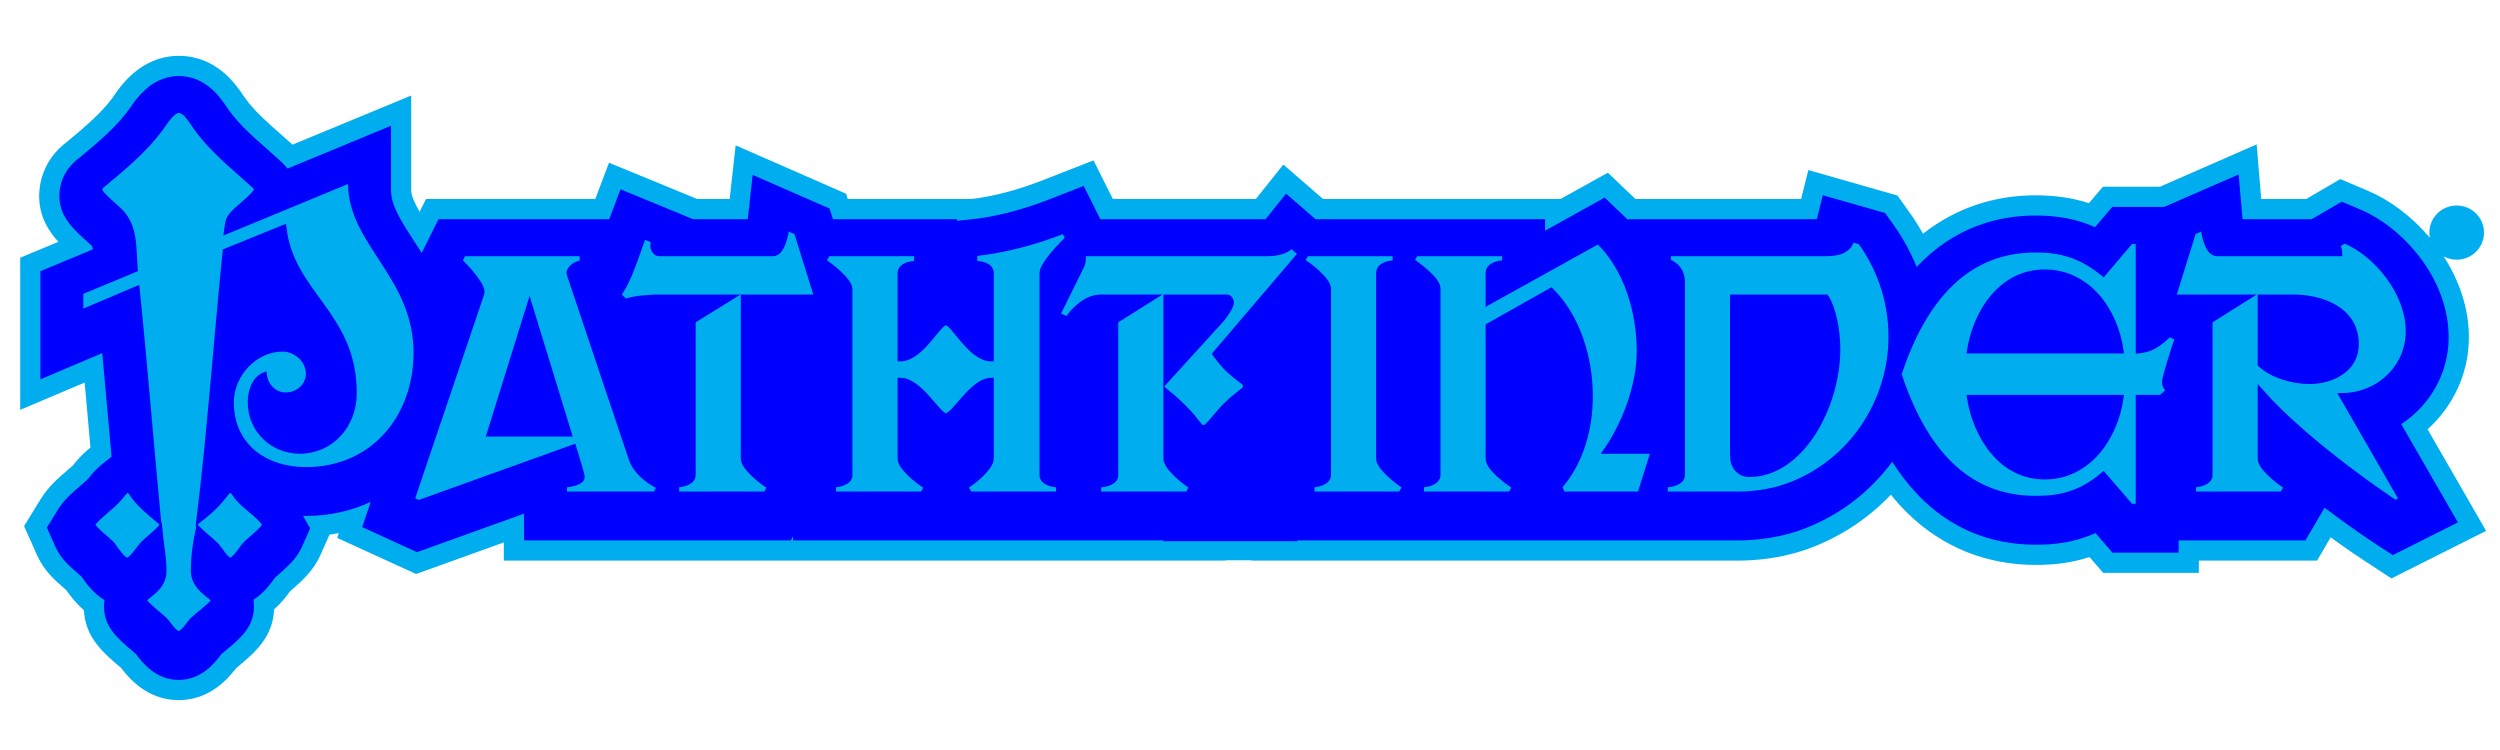
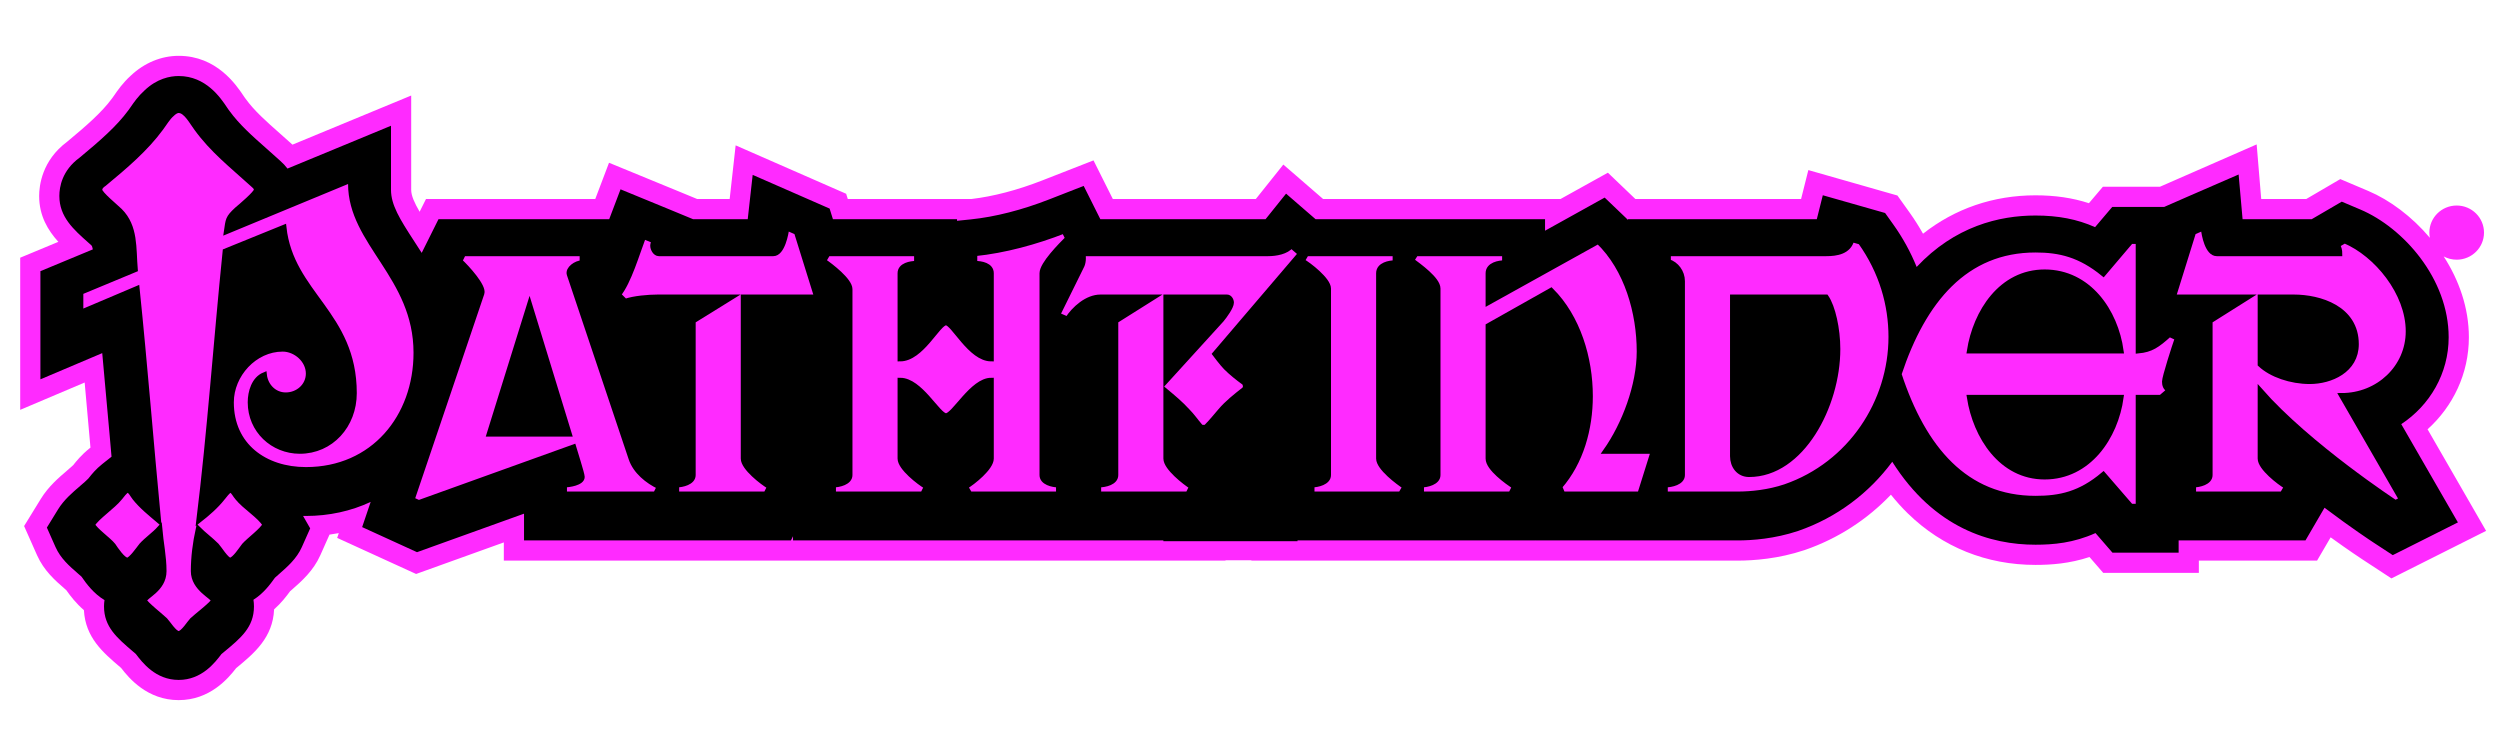
<svg xmlns="http://www.w3.org/2000/svg" version="1.1" id="svg2" width="720" height="216" viewBox="0 0 720 216">
  <defs id="defs6" />
  <g id="g10" transform="matrix(1.333333,0,0,-1.333333,0,216)">
-     <path id="path48" style="fill:#00aeef;fill-opacity:1;fill-rule:nonzero;stroke:none" d="M 38.596 149.94 C 34.834 149.94 31.18 148.426 28.254 145.667 C 26.525 144.1 25.416 142.491 24.667 141.403 C 24.548 141.23 24.429 141.053 24.303 140.886 L 24.259 140.827 L 24.217 140.769 C 21.961 137.7 18.614 134.799 14.476 131.363 C 9.063 127.338 8.458 121.891 8.458 119.669 C 8.458 115.388 10.335 112.27 12.605 109.762 L 12.429 109.69 L 4.365 106.337 L 4.365 97.604 L 4.365 93.242 L 4.365 73.475 L 18.287 79.377 C 18.638 75.505 18.978 71.648 19.315 67.84 C 19.389 67.002 19.465 66.159 19.54 65.314 L 19.342 65.156 C 17.583 63.755 16.477 62.369 15.812 61.529 C 15.535 61.258 14.897 60.712 14.464 60.34 C 12.678 58.813 10.456 56.911 8.815 54.242 L 5.206 48.372 L 8.002 42.075 C 9.487 38.73 11.949 36.59 13.925 34.871 C 14.042 34.769 14.184 34.645 14.319 34.526 C 15.21 33.252 16.456 31.643 18.126 30.211 C 18.438 24.303 22.252 21.054 25.945 17.908 C 26.016 17.847 26.085 17.789 26.152 17.732 C 27.862 15.502 31.834 10.774 38.596 10.774 C 45.304 10.774 49.265 15.422 50.999 17.676 C 51.074 17.739 51.153 17.804 51.233 17.871 C 54.855 20.871 58.944 24.257 59.205 30.378 C 60.751 31.747 61.877 33.217 62.647 34.276 C 62.804 34.416 62.976 34.565 63.114 34.686 C 65.15 36.472 67.685 38.696 69.183 42.057 L 71.172 46.521 C 71.849 46.61 72.517 46.722 73.179 46.846 L 72.831 45.813 L 83.572 40.904 L 85.025 40.239 L 89.878 38.023 L 94.898 39.829 L 108.826 44.839 L 108.826 40.906 L 121.916 40.906 L 141.608 40.906 L 146.15 40.906 L 149.711 40.906 L 165.442 40.906 L 173.537 40.906 L 180.018 40.906 L 199.312 40.906 L 207.407 40.906 L 209.487 40.906 L 228.649 40.906 L 237.303 40.906 L 241.737 40.906 L 256.597 40.906 L 264.688 40.906 L 264.725 40.98 L 270.296 40.98 L 270.296 40.906 L 283.384 40.906 L 302.546 40.906 L 307.034 40.906 L 310.074 40.906 L 326.328 40.906 L 334.412 40.906 L 337.56 40.906 L 354.212 40.906 L 359.7 40.906 L 363.823 40.906 L 375.293 40.906 C 378.793 40.906 384.141 41.297 389.742 43.166 L 389.808 43.188 L 389.874 43.211 C 397.083 45.703 403.387 49.853 408.437 55.148 C 409.614 53.68 410.845 52.309 412.137 51.053 C 419.587 43.808 429.105 39.979 439.666 39.979 C 443.04 39.979 447.015 40.257 451.333 41.684 L 454.293 38.263 L 460.277 38.263 L 461.864 38.263 L 474.952 38.263 L 474.952 40.906 L 492.967 40.906 L 500.486 40.906 L 503.418 45.935 C 507.265 43.152 509.945 41.39 510.24 41.196 L 516.548 37.063 L 523.286 40.447 L 524.609 41.111 L 536.997 47.333 L 530.076 59.345 L 524.353 69.272 C 529.836 74.205 533.278 81.289 533.278 89.145 C 533.278 95.514 531.135 101.508 527.84 106.61 C 528.675 106.162 529.63 105.907 530.646 105.907 C 533.904 105.907 536.547 108.527 536.547 111.757 C 536.547 114.987 533.904 117.608 530.646 117.608 C 527.386 117.608 524.742 114.987 524.742 111.757 C 524.742 111.373 524.781 110.997 524.852 110.634 C 520.966 115.235 516.196 118.787 511.55 120.754 L 505.503 123.316 L 499.834 119.999 L 498.252 119.074 L 498.154 119.016 L 488.423 119.016 L 487.438 130.808 L 470.672 123.469 L 468.557 122.543 L 466.54 121.66 L 461.864 121.66 L 460.277 121.66 L 454.222 121.66 L 451.206 118.109 C 447.663 119.265 443.874 119.811 439.666 119.811 C 430.587 119.811 422.275 116.953 415.374 111.517 C 414.504 113.066 413.55 114.579 412.503 116.045 L 409.844 119.769 L 405.444 121.025 L 403.597 121.553 L 390.602 125.262 L 389.033 119.016 L 360.362 119.016 L 353.241 119.016 L 347.304 124.698 L 338.868 120.012 L 337.075 119.016 L 325.006 119.016 L 314.446 119.016 L 314.446 119.017 L 301.358 119.017 L 285.79 119.017 L 277.201 126.454 L 271.26 119.017 L 240.371 119.017 L 236.196 127.355 L 225.072 123.006 C 219.779 120.937 214.527 119.563 209.836 119.017 L 197.991 119.017 L 183.122 119.017 L 182.77 120.145 L 177.3 122.542 L 175.188 123.467 L 158.9 130.603 L 157.607 119.017 L 150.582 119.017 L 146.237 120.81 L 143.988 121.733 L 131.547 126.845 L 128.577 119.017 L 125.75 119.017 L 100.113 119.017 L 92.016 119.017 L 90.64 116.259 C 89.514 118.193 88.818 119.733 88.818 120.992 L 88.818 121.784 L 88.818 141.365 L 70.724 133.879 L 63.174 130.755 C 62.28 131.565 61.391 132.351 60.514 133.126 C 57.518 135.774 54.931 138.061 53.038 140.681 L 52.904 140.867 L 52.849 140.938 C 52.781 141.037 52.71 141.145 52.635 141.256 C 51.044 143.631 46.819 149.94 38.596 149.94 z M 270.296 52.134 L 270.296 51.929 L 270.193 51.929 L 270.296 52.134 z " />
-     <path id="path140" style="fill:#0000ff;fill-opacity:1;fill-rule:nonzero;stroke:none" d="M 38.596 145.578 C 36.702 145.578 33.905 145.028 31.207 142.456 C 29.839 141.221 28.931 139.905 28.258 138.929 C 28.105 138.706 27.953 138.479 27.791 138.262 L 27.762 138.224 L 27.732 138.185 C 25.168 134.696 21.582 131.59 17.167 127.925 C 13.4 125.173 12.82 121.6 12.82 119.669 C 12.82 115.152 15.874 112.442 19.106 109.572 C 19.372 109.336 19.604 109.133 19.764 108.983 C 19.884 108.847 19.978 108.54 20.051 108.132 L 14.104 105.661 L 8.728 103.427 L 8.728 97.604 L 8.728 93.242 L 8.728 80.064 L 20.859 85.208 L 22.083 85.727 C 22.633 79.86 23.153 73.984 23.662 68.224 C 23.804 66.615 23.947 64.993 24.092 63.363 L 22.061 61.743 C 20.676 60.64 19.829 59.574 19.211 58.796 L 19.085 58.638 C 18.834 58.34 17.912 57.549 17.3 57.026 C 15.666 55.628 13.812 54.043 12.53 51.958 L 10.125 48.044 L 11.99 43.844 C 13.082 41.385 14.967 39.747 16.789 38.162 C 17.039 37.945 17.378 37.65 17.613 37.436 C 18.652 35.91 20.256 33.766 22.572 32.38 C 22.505 31.942 22.469 31.482 22.469 31 C 22.469 26.601 25.251 24.231 28.774 21.229 C 28.983 21.051 29.176 20.887 29.339 20.747 C 30.718 18.924 33.586 15.136 38.596 15.136 C 43.58 15.136 46.442 18.881 47.829 20.716 C 48.009 20.867 48.222 21.042 48.45 21.231 C 52.028 24.194 54.855 26.535 54.855 31 C 54.855 31.511 54.815 31.996 54.743 32.455 C 56.94 33.825 58.415 35.862 59.383 37.208 C 59.62 37.425 59.978 37.739 60.237 37.966 C 62.131 39.628 64.089 41.345 65.199 43.834 L 66.999 47.873 L 65.465 50.559 C 65.67 50.555 65.875 50.553 66.082 50.553 C 71.083 50.553 75.82 51.604 80.065 53.585 L 78.224 48.145 L 85.387 44.873 L 86.84 44.209 L 90.075 42.729 L 93.42 43.934 L 113.19 51.047 L 113.19 45.267 L 121.916 45.267 L 141.606 45.267 L 147.009 45.267 L 147.009 45.268 L 165.444 45.268 L 170.839 45.268 L 171.292 46.175 L 171.292 45.267 L 180.018 45.267 L 199.312 45.267 L 204.708 45.267 L 209.486 45.267 L 228.649 45.267 L 237.303 45.267 L 237.374 45.267 L 251.287 45.267 L 251.287 45.107 L 280.263 45.107 L 280.263 45.267 L 283.383 45.267 L 302.543 45.267 L 307.557 45.267 L 307.559 45.268 L 326.325 45.268 L 331.708 45.268 L 331.73 45.313 L 331.75 45.268 L 337.559 45.268 L 350.969 45.268 L 350.969 45.267 L 359.695 45.267 L 375.289 45.267 C 378.469 45.267 383.316 45.621 388.359 47.304 L 388.402 47.319 L 388.446 47.335 C 396.743 50.202 403.721 55.495 408.725 62.262 C 417.846 47.817 430.046 44.342 439.664 44.342 C 443.529 44.342 447.904 44.722 452.626 46.857 L 453.678 45.642 L 456.289 42.625 L 460.277 42.625 L 461.859 42.625 L 470.585 42.625 L 470.585 45.268 L 473.802 45.268 L 492.967 45.268 L 497.981 45.268 L 500.505 49.598 L 501.431 51.186 L 502.097 52.33 C 507.828 48.003 512.248 45.094 512.628 44.845 L 516.834 42.091 L 521.326 44.347 L 522.649 45.01 L 530.909 49.159 L 526.292 57.166 L 518.672 70.386 C 524.844 74.45 528.911 81.34 528.911 89.143 C 528.911 101.821 519.089 112.823 509.849 116.738 L 505.822 118.444 L 502.046 116.238 L 500.459 115.312 L 499.33 114.653 L 484.397 114.653 L 483.542 124.308 L 472.418 119.473 L 470.304 118.547 L 467.448 117.296 L 461.859 117.296 L 460.277 117.296 L 456.239 117.296 L 453.625 114.218 L 452.534 112.934 C 448.667 114.665 444.532 115.447 439.664 115.447 C 431.814 115.447 422.232 113.109 413.997 104.338 C 412.698 107.548 411.013 110.623 408.954 113.508 L 407.18 115.994 L 404.243 116.832 L 402.391 117.359 L 393.727 119.826 L 392.429 114.653 L 360.357 114.653 L 351.631 114.653 L 351.631 114.494 C 351.505 114.619 351.386 114.752 351.258 114.875 L 346.608 119.322 L 340.983 116.197 L 333.729 112.167 L 333.729 114.653 L 325.003 114.653 L 310.083 114.653 L 305.842 114.653 L 301.355 114.653 L 284.164 114.653 L 277.789 120.173 L 273.363 114.653 L 237.675 114.653 L 237.64 114.722 L 234.076 121.843 L 226.66 118.944 C 220.771 116.641 214.892 115.141 209.66 114.608 L 206.719 114.308 L 206.719 114.653 L 197.993 114.653 L 179.911 114.653 L 179.197 116.947 L 175.551 118.544 L 173.436 119.471 L 162.579 124.228 L 161.509 114.653 L 149.706 114.653 L 144.579 116.773 L 142.33 117.697 L 134.036 121.106 L 131.588 114.653 L 125.75 114.653 L 100.113 114.653 L 94.714 114.653 L 92.306 109.822 L 91.515 108.236 L 91.087 107.379 C 90.529 108.261 89.975 109.116 89.438 109.939 C 86.349 114.678 84.456 117.748 84.456 120.992 L 84.456 121.784 L 84.456 134.839 L 72.393 129.847 L 62.098 125.588 C 61.66 126.164 61.132 126.736 60.497 127.292 L 60.486 127.302 L 60.324 127.449 C 59.418 128.274 58.516 129.07 57.625 129.857 C 54.435 132.677 51.679 135.112 49.501 138.127 L 49.414 138.25 L 49.318 138.369 C 49.239 138.479 49.13 138.649 49.009 138.829 C 47.657 140.848 44.49 145.578 38.596 145.578 z " />
-     <path d="m 52.736,44.182 c -0.531,-0.666 -2.115,-3.174 -3.039,-3.174 -0.795,0 -2.379,2.641 -2.908,3.174 -1.323,1.32 -2.776,2.377 -3.965,3.564 -0.66,-3.039 -1.057,-6.078 -1.057,-9.115 0,-3.832 4.362,-5.551 4.362,-6.345 0,-0.528 -3.965,-3.569 -4.625,-4.227 -0.532,-0.531 -1.983,-2.91 -2.909,-2.91 -0.923,0 -2.377,2.379 -2.908,2.91 -0.66,0.658 -4.492,3.699 -4.492,4.227 0,0.927 4.228,2.376 4.228,6.345 0,3.172 -0.66,6.209 -0.923,9.248 -1.19,-1.32 -2.776,-2.377 -3.965,-3.697 -0.529,-0.666 -2.246,-3.174 -3.039,-3.174 -0.926,0 -2.51,2.379 -3.039,3.174 -0.926,1.188 -3.965,3.303 -4.492,4.49 1.056,1.719 4.359,3.834 5.947,5.815 0.527,0.662 0.922,1.189 1.584,1.716 0.793,-0.263 1.056,-1.054 1.584,-1.716 1.455,-1.85 3.437,-3.436 5.154,-4.889 -1.584,16.518 -2.906,33.434 -4.625,50.084 l -12.156,-5.154 v 4.362 l 11.76,4.886 c -0.395,4.627 0.132,9.254 -3.301,12.688 -0.795,0.793 -4.365,3.699 -4.365,4.492 0,0.662 0.531,1.059 0.927,1.322 4.623,3.832 8.987,7.531 12.289,12.026 0.795,1.056 1.455,2.246 2.379,3.039 0.397,0.396 0.926,0.795 1.453,0.795 1.586,0 2.909,-2.645 3.832,-3.834 3.436,-4.756 7.664,-8.061 12.028,-12.026 0.392,-0.394 0.924,-0.66 0.924,-1.322 0,-0.66 -3.438,-3.566 -4.231,-4.229 -1.98,-1.847 -1.85,-2.115 -2.246,-4.755 l 26.826,11.099 v -0.793 c 0,-12.816 14.139,-19.955 14.139,-36.472 0,-13.874 -9.25,-25.241 -23.785,-25.241 -8.854,0 -16.121,5.156 -16.121,14.535 0,5.95 5.023,11.499 11.099,11.499 2.778,0 5.551,-2.379 5.551,-5.284 0,-2.647 -2.248,-4.627 -4.889,-4.627 -2.511,0 -4.361,1.98 -4.627,4.362 -2.248,-0.926 -3.041,-3.702 -3.041,-5.95 0,-6.076 4.891,-10.568 10.707,-10.568 6.739,0 11.758,5.546 11.758,12.552 0,17.181 -13.609,21.407 -15.195,35.811 l -12.686,-5.152 c -1.982,-19.426 -3.302,-38.719 -5.681,-58.145 1.849,1.453 3.699,3.039 5.152,4.889 0.529,0.662 0.926,1.189 1.588,1.716 0.66,-0.128 1.189,-1.322 1.586,-1.716 1.584,-1.981 4.889,-3.963 5.945,-5.815 -0.529,-1.187 -3.435,-3.302 -4.492,-4.49 z" style="fill:#00aeef;stroke:#0000ff;stroke-width:1.091;stroke-linecap:butt;stroke-linejoin:miter;stroke-miterlimit:8;stroke-dasharray:none;stroke-opacity:1;fill-opacity:1" id="path228" />
-     <path d="m 114.385,96.247 -8.723,-28.014 h 17.313 z m 27.223,-40.967 h -19.692 v 1.982 c 0.926,0 3.834,0.399 3.834,1.719 0,0.66 -1.586,5.551 -1.851,6.476 l -33.432,-12.027 -1.453,0.664 15.064,44.53 c 0.528,1.453 -3.173,5.551 -4.756,7.004 l 0.792,1.586 h 25.636 v -1.985 c -1.322,0 -3.172,-1.32 -2.775,-2.507 l 13.346,-39.778 c 0.925,-2.776 3.568,-4.891 6.078,-6.076 z" style="fill:#00aeef;stroke:#0000ff;stroke-width:1.091;stroke-linecap:butt;stroke-linejoin:miter;stroke-miterlimit:8;stroke-dasharray:none;stroke-opacity:1;fill-opacity:1" id="path236" />
-     <path d="m 160.553,97.832 v -34.889 c 0,-1.983 4.098,-5.153 5.684,-6.076 l -0.793,-1.588 h -19.293 v 1.982 c 1.189,0 3.568,0.529 3.568,2.117 v 33.298 l 8.322,5.156 h -15.988 c -1.984,0 -5.154,-0.268 -7.004,-0.926 l -1.455,1.453 c 2.248,2.774 3.965,8.719 5.42,12.553 l 2.248,-0.924 c -0.133,-0.398 -0.266,-0.793 -0.266,-1.058 0,-0.66 0.528,-1.717 1.321,-1.717 h 24.715 c 1.98,0 2.771,4.361 2.904,5.551 l 2.113,-0.926 4.363,-14.006 z" style="fill:#00aeef;stroke:#0000ff;stroke-width:1.091;stroke-linecap:butt;stroke-linejoin:miter;stroke-miterlimit:8;stroke-dasharray:none;stroke-opacity:1;fill-opacity:1" id="path244" />
-     <path d="m 183.586,99.549 c 0,1.85 -4.098,5.021 -5.682,6.078 l 0.926,1.586 h 19.162 v -2.113 c -1.324,0 -3.57,-0.397 -3.57,-2.115 v -18.502 c 4.627,0 8.195,7.796 9.912,7.796 1.588,0 5.285,-7.796 9.779,-7.796 v 18.502 c 0,1.718 -2.113,2.115 -3.568,2.115 v 2.113 c 6.477,0.66 13.213,2.512 19.293,4.889 l 0.793,-1.584 c -1.453,-1.455 -5.549,-5.551 -5.549,-7.533 v -43.606 c 0,-1.588 2.246,-2.118 3.567,-2.118 v -1.982 h -19.163 l -0.923,1.588 c 1.586,0.924 5.55,4.094 5.55,6.076 v 16.916 c -4.095,0 -8.06,-7.664 -9.779,-7.664 -1.717,0 -5.551,7.664 -9.912,7.664 v -16.916 c 0,-1.982 4.098,-5.152 5.684,-6.076 l -0.793,-1.588 h -19.295 v 1.982 c 1.191,0 3.568,0.53 3.568,2.118 z" style="fill:#00aeef;stroke:#0000ff;stroke-width:1.091;stroke-linecap:butt;stroke-linejoin:miter;stroke-miterlimit:8;stroke-dasharray:none;stroke-opacity:1;fill-opacity:1" id="path252" />
-     <path d="m 265.053,97.832 h -13.215 v -18.106 l 12.026,13.215 c 0.658,0.791 2.115,2.776 2.115,3.7 0,0.527 -0.399,1.191 -0.926,1.191 z m -2.643,-12.291 c 0,0 1.586,-2.115 2.377,-2.908 1.192,-1.19 2.514,-2.246 3.967,-3.301 0.129,-0.133 0.264,-0.532 0.264,-0.795 0,-0.264 -0.135,-0.528 -0.264,-0.661 -1.851,-1.453 -3.701,-2.91 -5.154,-4.627 -0.926,-1.054 -1.852,-2.244 -2.908,-3.3 -0.264,-0.266 -0.395,-0.266 -0.662,-0.266 -0.393,0 -0.526,0 -0.791,0.266 -0.926,1.056 -1.717,2.246 -2.776,3.3 -1.455,1.588 -3.037,2.911 -4.625,4.231 v -14.537 c 0,-1.983 4.098,-5.153 5.551,-6.076 l -0.793,-1.588 h -19.293 v 1.982 c 1.451,0 3.699,0.529 3.699,2.117 v 33.298 l 8.194,5.156 h -11.498 c -2.907,0 -5.682,-2.514 -7.135,-4.76 l -2.114,0.924 5.155,10.441 c 0.394,0.663 0.527,1.983 0.263,2.776 h 40.04 c 1.716,0 3.962,0.396 5.021,1.717 l 1.982,-1.717 z" style="fill:#00aeef;stroke:#0000ff;stroke-width:1.091;stroke-linecap:butt;stroke-linejoin:miter;stroke-miterlimit:8;stroke-dasharray:none;stroke-opacity:1;fill-opacity:1" id="path260" />
-     <path d="m 286.949,99.682 c 0,1.848 -4.229,5.152 -5.682,5.945 l 0.926,1.586 h 19.162 v -1.984 c -1.189,0 -3.568,-0.395 -3.568,-2.244 v -40.042 c 0,-1.982 4.226,-5.152 5.682,-6.076 l -0.926,-1.588 h -19.16 v 1.983 c 1.189,0 3.566,0.529 3.566,2.117 z" style="fill:#00aeef;stroke:#0000ff;stroke-width:1.091;stroke-linecap:butt;stroke-linejoin:miter;stroke-miterlimit:8;stroke-dasharray:none;stroke-opacity:1;fill-opacity:1" id="path268" />
-     <path d="m 336.894,56.867 c 4.627,5.283 6.613,12.553 6.613,19.557 0,8.192 -2.646,17.047 -8.461,22.86 l -13.609,-7.665 v -28.676 c 0,-2.113 4.098,-5.019 5.684,-6.076 l -0.797,-1.588 h -19.289 v 1.983 c 1.185,0 3.564,0.529 3.564,2.117 v 40.303 c 0,1.98 -4.098,4.889 -5.682,6.076 l 0.924,1.455 h 19.162 v -1.984 c -1.187,0 -3.566,-0.395 -3.566,-2.244 v -6.344 l 23.785,13.215 c 6.213,-5.947 8.856,-15.461 8.856,-23.785 0,-7.27 -3.174,-15.727 -7.272,-21.54 h 10.307 l -2.903,-9.252 h -16.652 z" style="fill:#00aeef;stroke:#0000ff;stroke-width:1.091;stroke-linecap:butt;stroke-linejoin:miter;stroke-miterlimit:8;stroke-dasharray:none;stroke-opacity:1;fill-opacity:1" id="path276" />
-     <path d="m 374.231,97.832 v -34.36 c 0,-2.113 1.322,-3.963 3.568,-3.963 11.364,0 19.164,14.801 19.164,27.089 0,4.359 -1.058,9.119 -2.515,11.234 z m -14.535,-42.553 v 1.982 c 1.32,0 3.701,0.529 3.701,2.117 v 41.89 c 0,1.982 -1.322,3.699 -3.039,4.226 v 1.719 h 34.09 c 2.252,0 4.89,0.396 5.553,3.039 l 1.851,-0.527 c 4.621,-6.475 6.606,-13.612 6.606,-20.485 0,-14.008 -8.723,-27.487 -22.862,-32.373 -3.568,-1.192 -7.265,-1.588 -10.306,-1.588 z" style="fill:#00aeef;stroke:#0000ff;stroke-width:1.091;stroke-linecap:butt;stroke-linejoin:miter;stroke-miterlimit:8;stroke-dasharray:none;stroke-opacity:1;fill-opacity:1" id="path284" />
-     <path d="m 425.389,76.16 c 1.322,-8.457 6.873,-17.18 16.252,-17.18 9.516,0 15.332,8.588 16.519,17.18 z m 16.252,27.09 c -9.379,0 -14.93,-8.59 -16.252,-17.048 h 32.771 c -1.187,8.589 -7.003,17.048 -16.519,17.048 z m 25.902,-23.654 c 0,-0.663 0.133,-1.454 1.059,-1.852 l -1.85,-1.584 h -4.892 v -23.523 h -1.582 l -5.948,6.873 c -5.023,-4.231 -9.384,-5.157 -14.666,-5.157 -15.066,0 -24.187,10.705 -29.472,26.829 5.285,15.986 14.406,26.826 29.472,26.826 5.282,0 9.643,-1.06 14.666,-5.156 l 5.948,7.004 h 1.582 v -23.654 c 2.775,0.263 4.099,1.189 6.742,3.568 l 1.717,-0.793 c -0.662,-1.852 -2.776,-8.457 -2.776,-9.381 z" style="fill:#00aeef;stroke:#0000ff;stroke-width:1.091;stroke-linecap:butt;stroke-linejoin:miter;stroke-miterlimit:8;stroke-dasharray:none;stroke-opacity:1;fill-opacity:1" id="path292" />
-     <path d="m 498.912,79.596 c 4.492,0 10.043,2.377 10.043,8.061 0,7.795 -7.928,10.176 -13.481,10.176 h -7.269 v -14.539 c 2.381,-2.244 6.609,-3.698 10.707,-3.698 z m 6.875,-3.041 12.945,-22.461 -1.322,-0.664 c 0,0 -18.764,12.291 -29.205,24.184 v -14.67 c 0,-1.983 4.1,-5.153 5.687,-6.077 l -0.925,-1.587 h -19.164 v 1.982 c 1.193,0 3.57,0.529 3.57,2.117 v 33.298 l 8.189,5.156 h -16.117 l 4.358,14.006 2.115,0.925 c 0.135,-1.587 0.928,-5.55 2.906,-5.55 h 26.565 c 0,0.66 -0.133,1.322 -0.53,1.849 l 1.586,0.926 c 6.869,-2.91 13.74,-11.232 13.74,-19.559 0,-7.796 -6.474,-13.875 -14.398,-13.875 z" style="fill:#00aeef;stroke:#0000ff;stroke-width:1.091;stroke-linecap:butt;stroke-linejoin:miter;stroke-miterlimit:8;stroke-dasharray:none;stroke-opacity:1;fill-opacity:1" id="path300" />
-     <path d="m 530.532,113.297 h -0.286 v -0.949 h 0.272 c 0.624,0 0.729,0.208 0.729,0.52 0,0.26 -0.156,0.429 -0.715,0.429 m 0.624,-3.458 c -0.352,0.676 -0.611,1.261 -0.793,1.65 h -0.117 v -1.65 h -0.962 v 4.277 c 0.546,0.039 0.948,0.065 1.339,0.065 0.857,0 1.664,-0.351 1.664,-1.326 0,-0.559 -0.352,-1.014 -0.807,-1.209 0.365,-0.754 0.521,-1.001 0.989,-1.807 z m -0.364,4.914 c -1.561,0 -2.822,-1.235 -2.822,-2.782 0,-1.534 1.249,-2.808 2.809,-2.808 1.56,0 2.82,1.261 2.82,2.808 0,1.547 -1.248,2.782 -2.807,2.782 m 0.012,-6.617 c -2.131,0 -3.874,1.703 -3.874,3.822 0,2.106 1.743,3.822 3.874,3.822 2.12,0 3.835,-1.703 3.835,-3.822 0,-2.106 -1.703,-3.822 -3.835,-3.822" style="fill:#00aeef;fill-opacity:0;fill-rule:nonzero;stroke:none" id="path310" />
+     <path id="path48" style="fill:#ff2aff;fill-opacity:1;fill-rule:nonzero;stroke:none" d="M 38.596 149.94 C 34.834 149.94 31.18 148.426 28.254 145.667 C 26.525 144.1 25.416 142.491 24.667 141.403 C 24.548 141.23 24.429 141.053 24.303 140.886 L 24.259 140.827 L 24.217 140.769 C 21.961 137.7 18.614 134.799 14.476 131.363 C 9.063 127.338 8.458 121.891 8.458 119.669 C 8.458 115.388 10.335 112.27 12.605 109.762 L 12.429 109.69 L 4.365 106.337 L 4.365 97.604 L 4.365 93.242 L 4.365 73.475 L 18.287 79.377 C 18.638 75.505 18.978 71.648 19.315 67.84 C 19.389 67.002 19.465 66.159 19.54 65.314 L 19.342 65.156 C 17.583 63.755 16.477 62.369 15.812 61.529 C 15.535 61.258 14.897 60.712 14.464 60.34 C 12.678 58.813 10.456 56.911 8.815 54.242 L 5.206 48.372 L 8.002 42.075 C 9.487 38.73 11.949 36.59 13.925 34.871 C 14.042 34.769 14.184 34.645 14.319 34.526 C 15.21 33.252 16.456 31.643 18.126 30.211 C 18.438 24.303 22.252 21.054 25.945 17.908 C 26.016 17.847 26.085 17.789 26.152 17.732 C 27.862 15.502 31.834 10.774 38.596 10.774 C 45.304 10.774 49.265 15.422 50.999 17.676 C 51.074 17.739 51.153 17.804 51.233 17.871 C 54.855 20.871 58.944 24.257 59.205 30.378 C 60.751 31.747 61.877 33.217 62.647 34.276 C 62.804 34.416 62.976 34.565 63.114 34.686 C 65.15 36.472 67.685 38.696 69.183 42.057 L 71.172 46.521 C 71.849 46.61 72.517 46.722 73.179 46.846 L 72.831 45.813 L 83.572 40.904 L 85.025 40.239 L 89.878 38.023 L 94.898 39.829 L 108.826 44.839 L 108.826 40.906 L 121.916 40.906 L 141.608 40.906 L 146.15 40.906 L 149.711 40.906 L 165.442 40.906 L 173.537 40.906 L 180.018 40.906 L 199.312 40.906 L 207.407 40.906 L 209.487 40.906 L 228.649 40.906 L 237.303 40.906 L 241.737 40.906 L 256.597 40.906 L 264.688 40.906 L 264.725 40.98 L 270.296 40.98 L 270.296 40.906 L 283.384 40.906 L 302.546 40.906 L 307.034 40.906 L 310.074 40.906 L 326.328 40.906 L 334.412 40.906 L 337.56 40.906 L 354.212 40.906 L 359.7 40.906 L 363.823 40.906 L 375.293 40.906 C 378.793 40.906 384.141 41.297 389.742 43.166 L 389.808 43.188 L 389.874 43.211 C 397.083 45.703 403.387 49.853 408.437 55.148 C 409.614 53.68 410.845 52.309 412.137 51.053 C 419.587 43.808 429.105 39.979 439.666 39.979 C 443.04 39.979 447.015 40.257 451.333 41.684 L 454.293 38.263 L 460.277 38.263 L 461.864 38.263 L 474.952 38.263 L 474.952 40.906 L 492.967 40.906 L 500.486 40.906 L 503.418 45.935 C 507.265 43.152 509.945 41.39 510.24 41.196 L 516.548 37.063 L 523.286 40.447 L 524.609 41.111 L 536.997 47.333 L 530.076 59.345 L 524.353 69.272 C 529.836 74.205 533.278 81.289 533.278 89.145 C 533.278 95.514 531.135 101.508 527.84 106.61 C 528.675 106.162 529.63 105.907 530.646 105.907 C 533.904 105.907 536.547 108.527 536.547 111.757 C 536.547 114.987 533.904 117.608 530.646 117.608 C 527.386 117.608 524.742 114.987 524.742 111.757 C 524.742 111.373 524.781 110.997 524.852 110.634 C 520.966 115.235 516.196 118.787 511.55 120.754 L 505.503 123.316 L 499.834 119.999 L 498.252 119.074 L 498.154 119.016 L 488.423 119.016 L 487.438 130.808 L 470.672 123.469 L 468.557 122.543 L 466.54 121.66 L 461.864 121.66 L 460.277 121.66 L 454.222 121.66 L 451.206 118.109 C 447.663 119.265 443.874 119.811 439.666 119.811 C 430.587 119.811 422.275 116.953 415.374 111.517 C 414.504 113.066 413.55 114.579 412.503 116.045 L 409.844 119.769 L 405.444 121.025 L 403.597 121.553 L 390.602 125.262 L 389.033 119.016 L 360.362 119.016 L 353.241 119.016 L 347.304 124.698 L 338.868 120.012 L 337.075 119.016 L 325.006 119.016 L 314.446 119.016 L 314.446 119.017 L 301.358 119.017 L 285.79 119.017 L 277.201 126.454 L 271.26 119.017 L 240.371 119.017 L 236.196 127.355 L 225.072 123.006 C 219.779 120.937 214.527 119.563 209.836 119.017 L 197.991 119.017 L 183.122 119.017 L 182.77 120.145 L 177.3 122.542 L 175.188 123.467 L 158.9 130.603 L 157.607 119.017 L 150.582 119.017 L 146.237 120.81 L 143.988 121.733 L 131.547 126.845 L 128.577 119.017 L 125.75 119.017 L 100.113 119.017 L 92.016 119.017 L 90.64 116.259 C 89.514 118.193 88.818 119.733 88.818 120.992 L 88.818 121.784 L 88.818 141.365 L 70.724 133.879 L 63.174 130.755 C 62.28 131.565 61.391 132.351 60.514 133.126 C 57.518 135.774 54.931 138.061 53.038 140.681 L 52.904 140.867 L 52.849 140.938 C 52.781 141.037 52.71 141.145 52.635 141.256 C 51.044 143.631 46.819 149.94 38.596 149.94 z M 270.296 52.134 L 270.296 51.929 L 270.193 51.929 L 270.296 52.134 z " />
+     <path id="path140" style="fill:#000000;fill-opacity:1;fill-rule:nonzero;stroke:none" d="M 38.596 145.578 C 36.702 145.578 33.905 145.028 31.207 142.456 C 29.839 141.221 28.931 139.905 28.258 138.929 C 28.105 138.706 27.953 138.479 27.791 138.262 L 27.762 138.224 L 27.732 138.185 C 25.168 134.696 21.582 131.59 17.167 127.925 C 13.4 125.173 12.82 121.6 12.82 119.669 C 12.82 115.152 15.874 112.442 19.106 109.572 C 19.372 109.336 19.604 109.133 19.764 108.983 C 19.884 108.847 19.978 108.54 20.051 108.132 L 14.104 105.661 L 8.728 103.427 L 8.728 97.604 L 8.728 93.242 L 8.728 80.064 L 20.859 85.208 L 22.083 85.727 C 22.633 79.86 23.153 73.984 23.662 68.224 C 23.804 66.615 23.947 64.993 24.092 63.363 L 22.061 61.743 C 20.676 60.64 19.829 59.574 19.211 58.796 L 19.085 58.638 C 18.834 58.34 17.912 57.549 17.3 57.026 C 15.666 55.628 13.812 54.043 12.53 51.958 L 10.125 48.044 L 11.99 43.844 C 13.082 41.385 14.967 39.747 16.789 38.162 C 17.039 37.945 17.378 37.65 17.613 37.436 C 18.652 35.91 20.256 33.766 22.572 32.38 C 22.505 31.942 22.469 31.482 22.469 31 C 22.469 26.601 25.251 24.231 28.774 21.229 C 28.983 21.051 29.176 20.887 29.339 20.747 C 30.718 18.924 33.586 15.136 38.596 15.136 C 43.58 15.136 46.442 18.881 47.829 20.716 C 48.009 20.867 48.222 21.042 48.45 21.231 C 52.028 24.194 54.855 26.535 54.855 31 C 54.855 31.511 54.815 31.996 54.743 32.455 C 56.94 33.825 58.415 35.862 59.383 37.208 C 59.62 37.425 59.978 37.739 60.237 37.966 C 62.131 39.628 64.089 41.345 65.199 43.834 L 66.999 47.873 L 65.465 50.559 C 65.67 50.555 65.875 50.553 66.082 50.553 C 71.083 50.553 75.82 51.604 80.065 53.585 L 78.224 48.145 L 85.387 44.873 L 86.84 44.209 L 90.075 42.729 L 93.42 43.934 L 113.19 51.047 L 113.19 45.267 L 121.916 45.267 L 141.606 45.267 L 147.009 45.267 L 147.009 45.268 L 165.444 45.268 L 170.839 45.268 L 171.292 46.175 L 171.292 45.267 L 180.018 45.267 L 199.312 45.267 L 204.708 45.267 L 209.486 45.267 L 228.649 45.267 L 237.303 45.267 L 237.374 45.267 L 251.287 45.267 L 251.287 45.107 L 280.263 45.107 L 280.263 45.267 L 283.383 45.267 L 302.543 45.267 L 307.557 45.267 L 307.559 45.268 L 326.325 45.268 L 331.708 45.268 L 331.73 45.313 L 331.75 45.268 L 337.559 45.268 L 350.969 45.268 L 350.969 45.267 L 359.695 45.267 L 375.289 45.267 C 378.469 45.267 383.316 45.621 388.359 47.304 L 388.402 47.319 L 388.446 47.335 C 396.743 50.202 403.721 55.495 408.725 62.262 C 417.846 47.817 430.046 44.342 439.664 44.342 C 443.529 44.342 447.904 44.722 452.626 46.857 L 453.678 45.642 L 456.289 42.625 L 460.277 42.625 L 461.859 42.625 L 470.585 42.625 L 470.585 45.268 L 473.802 45.268 L 492.967 45.268 L 497.981 45.268 L 500.505 49.598 L 501.431 51.186 L 502.097 52.33 C 507.828 48.003 512.248 45.094 512.628 44.845 L 516.834 42.091 L 521.326 44.347 L 522.649 45.01 L 530.909 49.159 L 526.292 57.166 L 518.672 70.386 C 524.844 74.45 528.911 81.34 528.911 89.143 C 528.911 101.821 519.089 112.823 509.849 116.738 L 505.822 118.444 L 502.046 116.238 L 500.459 115.312 L 499.33 114.653 L 484.397 114.653 L 483.542 124.308 L 472.418 119.473 L 470.304 118.547 L 467.448 117.296 L 461.859 117.296 L 460.277 117.296 L 456.239 117.296 L 453.625 114.218 L 452.534 112.934 C 448.667 114.665 444.532 115.447 439.664 115.447 C 431.814 115.447 422.232 113.109 413.997 104.338 C 412.698 107.548 411.013 110.623 408.954 113.508 L 407.18 115.994 L 404.243 116.832 L 402.391 117.359 L 393.727 119.826 L 392.429 114.653 L 360.357 114.653 L 351.631 114.653 L 351.631 114.494 C 351.505 114.619 351.386 114.752 351.258 114.875 L 346.608 119.322 L 340.983 116.197 L 333.729 112.167 L 333.729 114.653 L 325.003 114.653 L 310.083 114.653 L 305.842 114.653 L 301.355 114.653 L 284.164 114.653 L 277.789 120.173 L 273.363 114.653 L 237.675 114.653 L 237.64 114.722 L 234.076 121.843 L 226.66 118.944 C 220.771 116.641 214.892 115.141 209.66 114.608 L 206.719 114.308 L 206.719 114.653 L 197.993 114.653 L 179.911 114.653 L 179.197 116.947 L 175.551 118.544 L 173.436 119.471 L 162.579 124.228 L 161.509 114.653 L 149.706 114.653 L 144.579 116.773 L 142.33 117.697 L 134.036 121.106 L 131.588 114.653 L 125.75 114.653 L 100.113 114.653 L 94.714 114.653 L 92.306 109.822 L 91.515 108.236 L 91.087 107.379 C 90.529 108.261 89.975 109.116 89.438 109.939 C 86.349 114.678 84.456 117.748 84.456 120.992 L 84.456 121.784 L 84.456 134.839 L 72.393 129.847 L 62.098 125.588 C 61.66 126.164 61.132 126.736 60.497 127.292 L 60.486 127.302 L 60.324 127.449 C 59.418 128.274 58.516 129.07 57.625 129.857 C 54.435 132.677 51.679 135.112 49.501 138.127 L 49.414 138.25 L 49.318 138.369 C 49.239 138.479 49.13 138.649 49.009 138.829 C 47.657 140.848 44.49 145.578 38.596 145.578 z " />
+     <path d="m 52.736,44.182 c -0.531,-0.666 -2.115,-3.174 -3.039,-3.174 -0.795,0 -2.379,2.641 -2.908,3.174 -1.323,1.32 -2.776,2.377 -3.965,3.564 -0.66,-3.039 -1.057,-6.078 -1.057,-9.115 0,-3.832 4.362,-5.551 4.362,-6.345 0,-0.528 -3.965,-3.569 -4.625,-4.227 -0.532,-0.531 -1.983,-2.91 -2.909,-2.91 -0.923,0 -2.377,2.379 -2.908,2.91 -0.66,0.658 -4.492,3.699 -4.492,4.227 0,0.927 4.228,2.376 4.228,6.345 0,3.172 -0.66,6.209 -0.923,9.248 -1.19,-1.32 -2.776,-2.377 -3.965,-3.697 -0.529,-0.666 -2.246,-3.174 -3.039,-3.174 -0.926,0 -2.51,2.379 -3.039,3.174 -0.926,1.188 -3.965,3.303 -4.492,4.49 1.056,1.719 4.359,3.834 5.947,5.815 0.527,0.662 0.922,1.189 1.584,1.716 0.793,-0.263 1.056,-1.054 1.584,-1.716 1.455,-1.85 3.437,-3.436 5.154,-4.889 -1.584,16.518 -2.906,33.434 -4.625,50.084 l -12.156,-5.154 v 4.362 l 11.76,4.886 c -0.395,4.627 0.132,9.254 -3.301,12.688 -0.795,0.793 -4.365,3.699 -4.365,4.492 0,0.662 0.531,1.059 0.927,1.322 4.623,3.832 8.987,7.531 12.289,12.026 0.795,1.056 1.455,2.246 2.379,3.039 0.397,0.396 0.926,0.795 1.453,0.795 1.586,0 2.909,-2.645 3.832,-3.834 3.436,-4.756 7.664,-8.061 12.028,-12.026 0.392,-0.394 0.924,-0.66 0.924,-1.322 0,-0.66 -3.438,-3.566 -4.231,-4.229 -1.98,-1.847 -1.85,-2.115 -2.246,-4.755 l 26.826,11.099 v -0.793 c 0,-12.816 14.139,-19.955 14.139,-36.472 0,-13.874 -9.25,-25.241 -23.785,-25.241 -8.854,0 -16.121,5.156 -16.121,14.535 0,5.95 5.023,11.499 11.099,11.499 2.778,0 5.551,-2.379 5.551,-5.284 0,-2.647 -2.248,-4.627 -4.889,-4.627 -2.511,0 -4.361,1.98 -4.627,4.362 -2.248,-0.926 -3.041,-3.702 -3.041,-5.95 0,-6.076 4.891,-10.568 10.707,-10.568 6.739,0 11.758,5.546 11.758,12.552 0,17.181 -13.609,21.407 -15.195,35.811 l -12.686,-5.152 c -1.982,-19.426 -3.302,-38.719 -5.681,-58.145 1.849,1.453 3.699,3.039 5.152,4.889 0.529,0.662 0.926,1.189 1.588,1.716 0.66,-0.128 1.189,-1.322 1.586,-1.716 1.584,-1.981 4.889,-3.963 5.945,-5.815 -0.529,-1.187 -3.435,-3.302 -4.492,-4.49 z" style="fill:#ff2aff;stroke:#000000;stroke-width:1.091;stroke-linecap:butt;stroke-linejoin:miter;stroke-miterlimit:8;stroke-dasharray:none;stroke-opacity:1;fill-opacity:1" id="path228" />
+     <path d="m 114.385,96.247 -8.723,-28.014 h 17.313 z m 27.223,-40.967 h -19.692 v 1.982 c 0.926,0 3.834,0.399 3.834,1.719 0,0.66 -1.586,5.551 -1.851,6.476 l -33.432,-12.027 -1.453,0.664 15.064,44.53 c 0.528,1.453 -3.173,5.551 -4.756,7.004 l 0.792,1.586 h 25.636 v -1.985 c -1.322,0 -3.172,-1.32 -2.775,-2.507 l 13.346,-39.778 c 0.925,-2.776 3.568,-4.891 6.078,-6.076 z" style="fill:#ff2aff;stroke:#000000;stroke-width:1.091;stroke-linecap:butt;stroke-linejoin:miter;stroke-miterlimit:8;stroke-dasharray:none;stroke-opacity:1;fill-opacity:1" id="path236" />
+     <path d="m 160.553,97.832 v -34.889 c 0,-1.983 4.098,-5.153 5.684,-6.076 l -0.793,-1.588 h -19.293 v 1.982 c 1.189,0 3.568,0.529 3.568,2.117 v 33.298 l 8.322,5.156 h -15.988 c -1.984,0 -5.154,-0.268 -7.004,-0.926 l -1.455,1.453 c 2.248,2.774 3.965,8.719 5.42,12.553 l 2.248,-0.924 c -0.133,-0.398 -0.266,-0.793 -0.266,-1.058 0,-0.66 0.528,-1.717 1.321,-1.717 h 24.715 c 1.98,0 2.771,4.361 2.904,5.551 l 2.113,-0.926 4.363,-14.006 z" style="fill:#ff2aff;stroke:#000000;stroke-width:1.091;stroke-linecap:butt;stroke-linejoin:miter;stroke-miterlimit:8;stroke-dasharray:none;stroke-opacity:1;fill-opacity:1" id="path244" />
+     <path d="m 183.586,99.549 c 0,1.85 -4.098,5.021 -5.682,6.078 l 0.926,1.586 h 19.162 v -2.113 c -1.324,0 -3.57,-0.397 -3.57,-2.115 v -18.502 c 4.627,0 8.195,7.796 9.912,7.796 1.588,0 5.285,-7.796 9.779,-7.796 v 18.502 c 0,1.718 -2.113,2.115 -3.568,2.115 v 2.113 c 6.477,0.66 13.213,2.512 19.293,4.889 l 0.793,-1.584 c -1.453,-1.455 -5.549,-5.551 -5.549,-7.533 v -43.606 c 0,-1.588 2.246,-2.118 3.567,-2.118 v -1.982 h -19.163 l -0.923,1.588 c 1.586,0.924 5.55,4.094 5.55,6.076 v 16.916 c -4.095,0 -8.06,-7.664 -9.779,-7.664 -1.717,0 -5.551,7.664 -9.912,7.664 v -16.916 c 0,-1.982 4.098,-5.152 5.684,-6.076 l -0.793,-1.588 h -19.295 v 1.982 c 1.191,0 3.568,0.53 3.568,2.118 z" style="fill:#ff2aff;stroke:#000000;stroke-width:1.091;stroke-linecap:butt;stroke-linejoin:miter;stroke-miterlimit:8;stroke-dasharray:none;stroke-opacity:1;fill-opacity:1" id="path252" />
+     <path d="m 265.053,97.832 h -13.215 v -18.106 l 12.026,13.215 c 0.658,0.791 2.115,2.776 2.115,3.7 0,0.527 -0.399,1.191 -0.926,1.191 z m -2.643,-12.291 c 0,0 1.586,-2.115 2.377,-2.908 1.192,-1.19 2.514,-2.246 3.967,-3.301 0.129,-0.133 0.264,-0.532 0.264,-0.795 0,-0.264 -0.135,-0.528 -0.264,-0.661 -1.851,-1.453 -3.701,-2.91 -5.154,-4.627 -0.926,-1.054 -1.852,-2.244 -2.908,-3.3 -0.264,-0.266 -0.395,-0.266 -0.662,-0.266 -0.393,0 -0.526,0 -0.791,0.266 -0.926,1.056 -1.717,2.246 -2.776,3.3 -1.455,1.588 -3.037,2.911 -4.625,4.231 v -14.537 c 0,-1.983 4.098,-5.153 5.551,-6.076 l -0.793,-1.588 h -19.293 v 1.982 c 1.451,0 3.699,0.529 3.699,2.117 v 33.298 l 8.194,5.156 h -11.498 c -2.907,0 -5.682,-2.514 -7.135,-4.76 l -2.114,0.924 5.155,10.441 c 0.394,0.663 0.527,1.983 0.263,2.776 h 40.04 c 1.716,0 3.962,0.396 5.021,1.717 l 1.982,-1.717 z" style="fill:#ff2aff;stroke:#000000;stroke-width:1.091;stroke-linecap:butt;stroke-linejoin:miter;stroke-miterlimit:8;stroke-dasharray:none;stroke-opacity:1;fill-opacity:1" id="path260" />
+     <path d="m 286.949,99.682 c 0,1.848 -4.229,5.152 -5.682,5.945 l 0.926,1.586 h 19.162 v -1.984 c -1.189,0 -3.568,-0.395 -3.568,-2.244 v -40.042 c 0,-1.982 4.226,-5.152 5.682,-6.076 l -0.926,-1.588 h -19.16 v 1.983 c 1.189,0 3.566,0.529 3.566,2.117 z" style="fill:#ff2aff;stroke:#000000;stroke-width:1.091;stroke-linecap:butt;stroke-linejoin:miter;stroke-miterlimit:8;stroke-dasharray:none;stroke-opacity:1;fill-opacity:1" id="path268" />
+     <path d="m 336.894,56.867 c 4.627,5.283 6.613,12.553 6.613,19.557 0,8.192 -2.646,17.047 -8.461,22.86 l -13.609,-7.665 v -28.676 c 0,-2.113 4.098,-5.019 5.684,-6.076 l -0.797,-1.588 h -19.289 v 1.983 c 1.185,0 3.564,0.529 3.564,2.117 v 40.303 c 0,1.98 -4.098,4.889 -5.682,6.076 l 0.924,1.455 h 19.162 v -1.984 c -1.187,0 -3.566,-0.395 -3.566,-2.244 v -6.344 l 23.785,13.215 c 6.213,-5.947 8.856,-15.461 8.856,-23.785 0,-7.27 -3.174,-15.727 -7.272,-21.54 h 10.307 l -2.903,-9.252 h -16.652 z" style="fill:#ff2aff;stroke:#000000;stroke-width:1.091;stroke-linecap:butt;stroke-linejoin:miter;stroke-miterlimit:8;stroke-dasharray:none;stroke-opacity:1;fill-opacity:1" id="path276" />
+     <path d="m 374.231,97.832 v -34.36 c 0,-2.113 1.322,-3.963 3.568,-3.963 11.364,0 19.164,14.801 19.164,27.089 0,4.359 -1.058,9.119 -2.515,11.234 z m -14.535,-42.553 v 1.982 c 1.32,0 3.701,0.529 3.701,2.117 v 41.89 c 0,1.982 -1.322,3.699 -3.039,4.226 v 1.719 h 34.09 c 2.252,0 4.89,0.396 5.553,3.039 l 1.851,-0.527 c 4.621,-6.475 6.606,-13.612 6.606,-20.485 0,-14.008 -8.723,-27.487 -22.862,-32.373 -3.568,-1.192 -7.265,-1.588 -10.306,-1.588 z" style="fill:#ff2aff;stroke:#000000;stroke-width:1.091;stroke-linecap:butt;stroke-linejoin:miter;stroke-miterlimit:8;stroke-dasharray:none;stroke-opacity:1;fill-opacity:1" id="path284" />
+     <path d="m 425.389,76.16 c 1.322,-8.457 6.873,-17.18 16.252,-17.18 9.516,0 15.332,8.588 16.519,17.18 z m 16.252,27.09 c -9.379,0 -14.93,-8.59 -16.252,-17.048 h 32.771 c -1.187,8.589 -7.003,17.048 -16.519,17.048 z m 25.902,-23.654 c 0,-0.663 0.133,-1.454 1.059,-1.852 l -1.85,-1.584 h -4.892 v -23.523 h -1.582 l -5.948,6.873 c -5.023,-4.231 -9.384,-5.157 -14.666,-5.157 -15.066,0 -24.187,10.705 -29.472,26.829 5.285,15.986 14.406,26.826 29.472,26.826 5.282,0 9.643,-1.06 14.666,-5.156 l 5.948,7.004 h 1.582 v -23.654 c 2.775,0.263 4.099,1.189 6.742,3.568 l 1.717,-0.793 c -0.662,-1.852 -2.776,-8.457 -2.776,-9.381 z" style="fill:#ff2aff;stroke:#000000;stroke-width:1.091;stroke-linecap:butt;stroke-linejoin:miter;stroke-miterlimit:8;stroke-dasharray:none;stroke-opacity:1;fill-opacity:1" id="path292" />
+     <path d="m 498.912,79.596 c 4.492,0 10.043,2.377 10.043,8.061 0,7.795 -7.928,10.176 -13.481,10.176 h -7.269 v -14.539 c 2.381,-2.244 6.609,-3.698 10.707,-3.698 z m 6.875,-3.041 12.945,-22.461 -1.322,-0.664 c 0,0 -18.764,12.291 -29.205,24.184 v -14.67 c 0,-1.983 4.1,-5.153 5.687,-6.077 l -0.925,-1.587 h -19.164 v 1.982 c 1.193,0 3.57,0.529 3.57,2.117 v 33.298 l 8.189,5.156 h -16.117 l 4.358,14.006 2.115,0.925 c 0.135,-1.587 0.928,-5.55 2.906,-5.55 h 26.565 c 0,0.66 -0.133,1.322 -0.53,1.849 l 1.586,0.926 c 6.869,-2.91 13.74,-11.232 13.74,-19.559 0,-7.796 -6.474,-13.875 -14.398,-13.875 z" style="fill:#ff2aff;stroke:#000000;stroke-width:1.091;stroke-linecap:butt;stroke-linejoin:miter;stroke-miterlimit:8;stroke-dasharray:none;stroke-opacity:1;fill-opacity:1" id="path300" />
+     <path d="m 530.532,113.297 h -0.286 v -0.949 h 0.272 c 0.624,0 0.729,0.208 0.729,0.52 0,0.26 -0.156,0.429 -0.715,0.429 m 0.624,-3.458 c -0.352,0.676 -0.611,1.261 -0.793,1.65 h -0.117 v -1.65 h -0.962 v 4.277 c 0.546,0.039 0.948,0.065 1.339,0.065 0.857,0 1.664,-0.351 1.664,-1.326 0,-0.559 -0.352,-1.014 -0.807,-1.209 0.365,-0.754 0.521,-1.001 0.989,-1.807 z m -0.364,4.914 c -1.561,0 -2.822,-1.235 -2.822,-2.782 0,-1.534 1.249,-2.808 2.809,-2.808 1.56,0 2.82,1.261 2.82,2.808 0,1.547 -1.248,2.782 -2.807,2.782 m 0.012,-6.617 c -2.131,0 -3.874,1.703 -3.874,3.822 0,2.106 1.743,3.822 3.874,3.822 2.12,0 3.835,-1.703 3.835,-3.822 0,-2.106 -1.703,-3.822 -3.835,-3.822" style="fill:#ff2aff;fill-opacity:0;fill-rule:nonzero;stroke:none" id="path310" />
  </g>
</svg>
